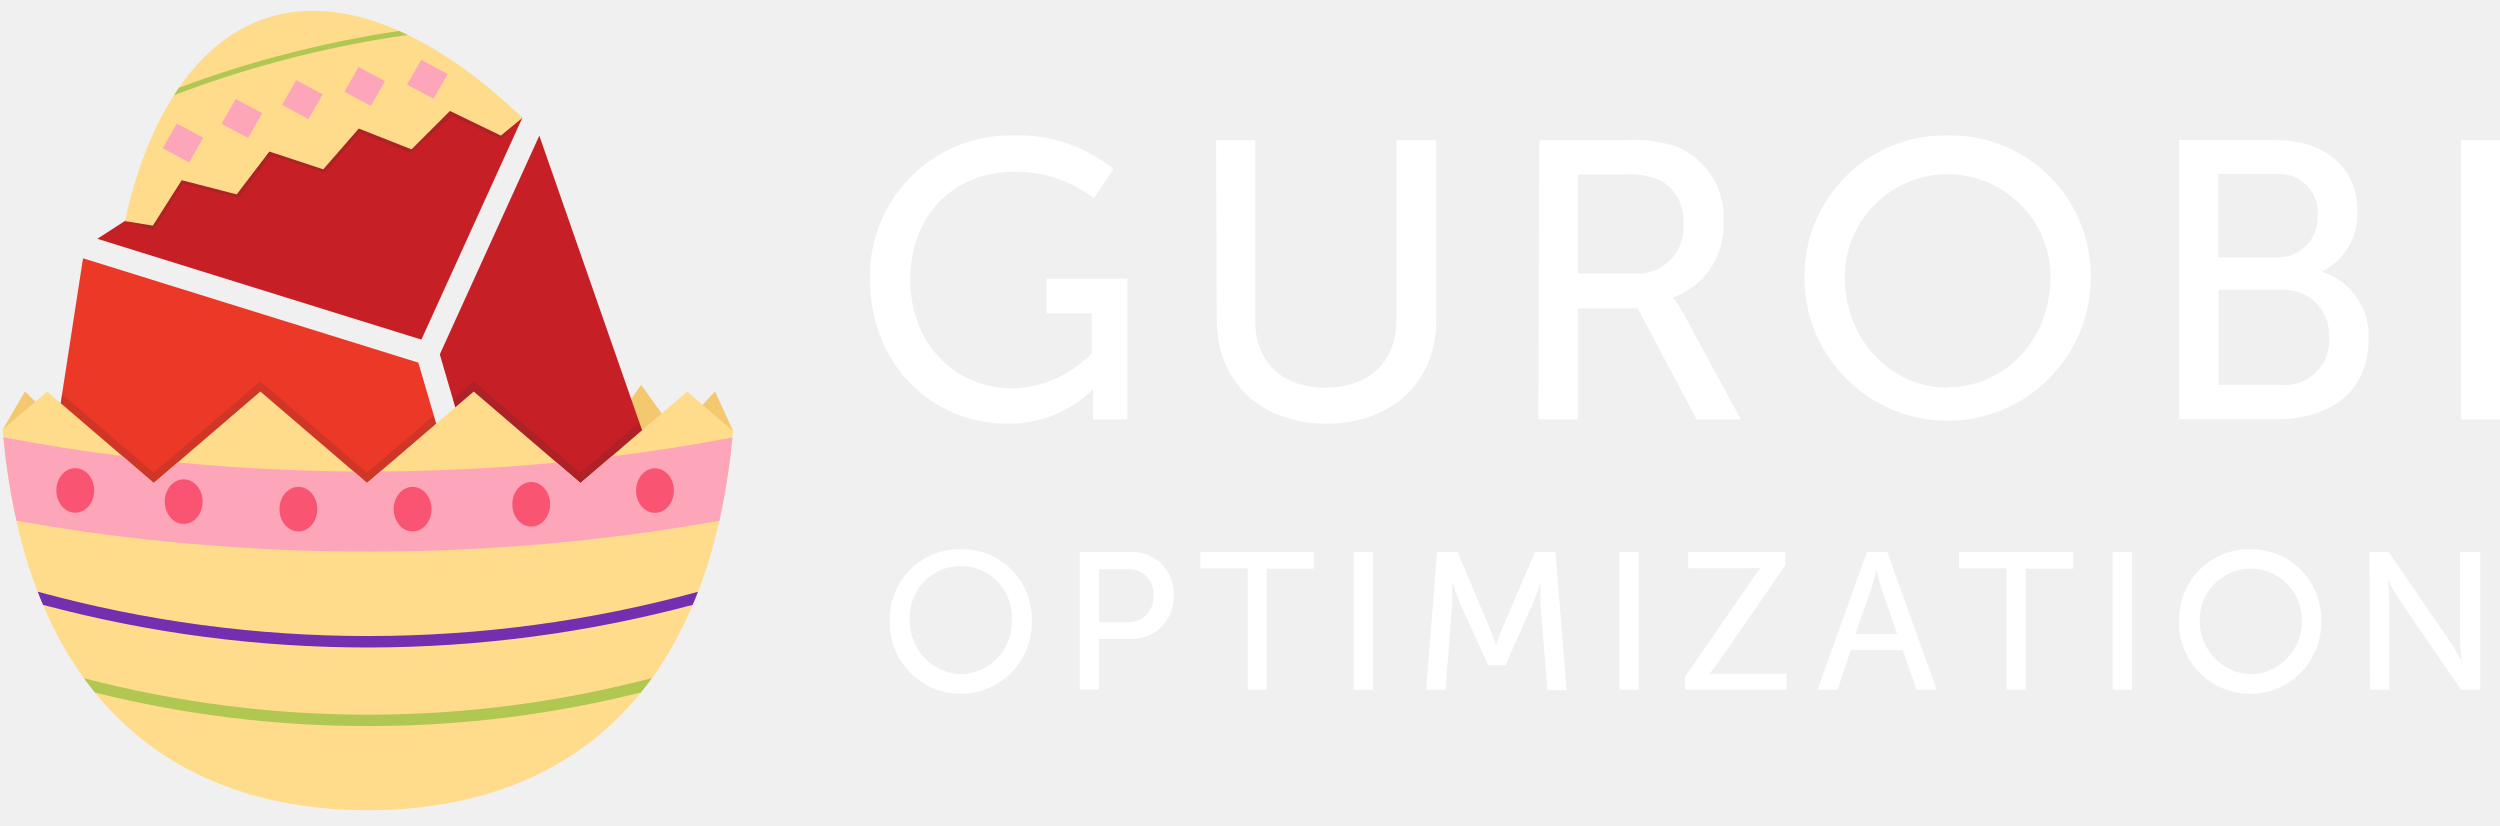
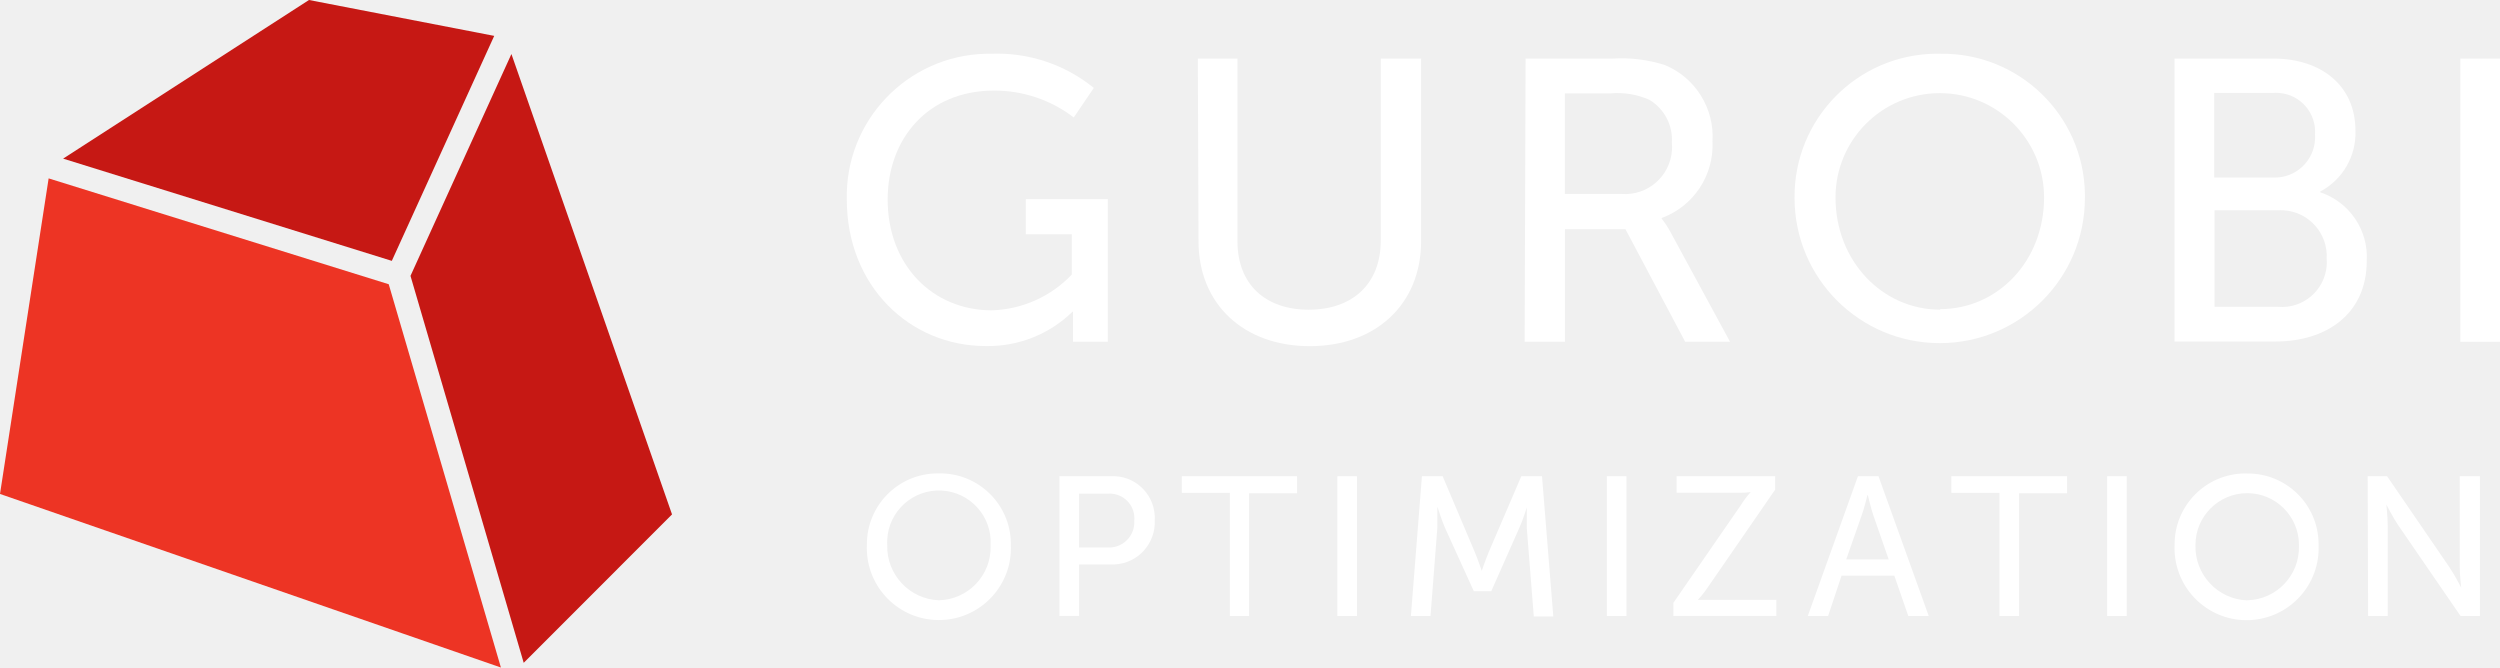
- <svg xmlns="http://www.w3.org/2000/svg" id="Layer_1" viewBox="0 0 484.83 160.06">
+ <svg xmlns="http://www.w3.org/2000/svg" id="Layer_2" viewBox="0 0 478.03 127.64">
  <defs>
-     <style>.cls-1,.cls-2{fill:#262626;}.cls-3{fill:#c62026;}.cls-2,.cls-4{opacity:.15;}.cls-5{fill:#ffdb8c;}.cls-6{fill:#f3c86e;}.cls-7{fill:#722fb0;}.cls-8{fill:#fda6b9;}.cls-9{fill:#fff;}.cls-10{fill:#b0c752;}.cls-11{fill:#f95472;}.cls-12{fill:#ec3826;}</style>
+     <style>.cls-1{fill:#ed3424;}.cls-2{fill:#fff;}.cls-3{fill:#c61814;}</style>
  </defs>
-   <polygon class="cls-6" points="142.15 83.53 138.66 75.92 131.1 84.03 124.32 74.64 115.51 87.42 142.15 83.53" />
-   <polygon class="cls-6" points="13.61 84.52 4.84 75.92 .52 83.31 13.61 84.52" />
-   <path class="cls-9" d="M186.34,130.76c5.59-.14,10.01-4.78,9.88-10.37v-.22c.28-5.46-3.92-10.11-9.38-10.39s-10.11,3.92-10.39,9.38c-.02.34-.02.67,0,1.01-.17,5.65,4.25,10.38,9.89,10.59M186.34,106.5c7.46-.13,13.62,5.82,13.75,13.28v.39c.33,7.6-5.57,14.03-13.17,14.36-7.6.33-14.03-5.57-14.36-13.17-.02-.4-.02-.79,0-1.19-.07-7.48,5.93-13.6,13.41-13.67h.36" />
-   <path class="cls-9" d="M218.55,120.66c2.66.18,4.96-1.84,5.14-4.5,0-.21,0-.43,0-.64.24-2.6-1.68-4.9-4.28-5.14-.29-.03-.57-.03-.86,0h-5.42v10.28h5.42ZM209.38,107.04h9.79c4.41-.25,8.18,3.13,8.43,7.53.02.28.02.56,0,.84.23,4.47-3.2,8.27-7.67,8.5-.25.01-.51.01-.76,0h-6.04v9.84h-3.75v-26.73.02Z" />
-   <path class="cls-9" d="M278.69,107.04h3.96l6.14,14.49c.62,1.49,1.34,3.6,1.34,3.6,0,0,.72-2.11,1.34-3.6l6.22-14.49h3.96l2.16,26.81h-3.73l-1.34-16.91v-3.93s-.8,2.57-1.44,3.93l-5.35,12.08h-3.34l-5.53-12.16c-.62-1.44-1.44-4.01-1.44-4.01v4.01l-1.31,16.91h-3.75l2.11-26.73h0Z" />
-   <path class="cls-9" d="M363.88,110.64s-.62,2.57-1.08,3.8l-2.98,8.51h8.12l-2.96-8.51c-.46-1.36-1.03-3.8-1.03-3.8h-.08,0ZM369.02,126.06h-10.1l-2.57,7.71h-3.88l9.59-26.73h3.93l9.61,26.73h-3.91l-2.67-7.71h0Z" />
-   <path class="cls-9" d="M436.49,130.76c5.59-.12,10.02-4.75,9.9-10.34v-.24c0-5.46-4.42-9.9-9.89-9.9s-9.9,4.42-9.9,9.89v.02c-.17,5.65,4.25,10.38,9.89,10.59M436.49,106.52c7.47-.07,13.58,5.92,13.65,13.39v.28c.33,7.6-5.57,14.03-13.17,14.36s-14.03-5.57-14.36-13.17c-.02-.4-.02-.79,0-1.19-.07-7.48,5.93-13.6,13.41-13.68h.47" />
-   <path class="cls-9" d="M459.51,107.04h3.73l11.93,17.42c.98,1.44,2.24,3.88,2.24,3.88,0,0-.28-2.42-.28-3.88v-17.42h3.86v26.73h-3.7l-11.95-17.4c-1-1.49-2.24-3.91-2.24-3.91,0,0,.26,2.39.26,3.91v17.4h-3.75l-.08-26.73h-.02Z" />
-   <path class="cls-9" d="M196.29,26.26c7.13-.29,14.12,2.03,19.66,6.53l-3.83,5.65c-4.37-3.35-9.73-5.16-15.24-5.14-12.7,0-20.35,9.25-20.35,20.82,0,12.54,8.58,21.2,19.92,21.2,5.8-.18,11.29-2.63,15.29-6.84v-7.71h-8.79v-6.71h15.68v27.27h-6.66v-5.76h-.08c-4.43,4.33-10.41,6.7-16.6,6.58-14.55,0-26.57-11.49-26.57-28.01-.36-15.04,11.55-27.52,26.59-27.88h.99" />
-   <path class="cls-9" d="M235.84,27.19h7.58v34.92c0,8.25,5.35,13.08,13.62,13.08s13.78-4.83,13.78-13.24V27.19h7.71v34.92c0,12-8.64,20.05-21.28,20.05s-21.28-8.04-21.28-20.05l-.13-34.93h0Z" />
-   <path class="cls-9" d="M316.9,53.07c4.96.35,9.25-3.39,9.6-8.35.03-.48.03-.97-.02-1.45.22-3.32-1.44-6.48-4.29-8.2-2.33-1.04-4.89-1.47-7.43-1.23h-8.74v19.22h10.88ZM298.5,27.19h16.55c3.41-.23,6.84.19,10.1,1.23,5.85,2.43,9.5,8.31,9.1,14.62.3,6.47-3.63,12.39-9.71,14.62v.15c.61.76,1.15,1.58,1.62,2.44l11.44,21.07h-8.58l-11.41-21.51h-11.57v21.51h-7.71l.18-54.15v.02Z" />
-   <path class="cls-9" d="M377.76,75.09c11.03,0,19.89-9.18,19.89-21.36,0-11.01-8.93-19.94-19.94-19.94s-19.94,8.93-19.94,19.94c0,12.18,8.97,21.46,20,21.46v-.1h0ZM377.76,26.26c15.04-.26,27.45,11.73,27.7,26.77v.8c0,15.33-12.43,27.76-27.76,27.76s-27.76-12.43-27.76-27.76c-.14-15.09,11.97-27.44,27.06-27.58h.75" />
-   <path class="cls-9" d="M442.42,74.65c4.72.4,8.87-3.11,9.27-7.84.04-.44.04-.89,0-1.34.28-4.85-3.42-9-8.27-9.28-.36-.02-.73-.02-1.09,0h-12.08v18.45h12.17ZM441.49,49.93c4.26.15,7.83-3.18,7.98-7.43,0-.26,0-.51-.01-.77.3-4.11-2.78-7.68-6.89-7.98-.4-.03-.81-.03-1.21,0h-11.18v16.17h11.31ZM422.6,27.18h18.89c9.12,0,15.7,5.14,15.7,13.78.18,4.85-2.44,9.38-6.73,11.64v.15c5.58,1.86,9.23,7.23,8.89,13.11,0,10.28-7.89,15.42-17.4,15.42h-19.35V27.19h0Z" />
-   <polygon class="cls-12" points="16.1 50.09 13.16 69.14 6.8 110.43 83.83 137.12 102.58 143.62 81.13 70.33 16.1 50.09" />
-   <polygon class="cls-3" points="104.59 26.31 85.29 68.73 106.94 142.72 135.3 114.34 104.59 26.31" />
-   <polygon class="cls-9" points="241.96 110.22 232.78 110.22 232.78 107.04 254.81 107.04 254.81 110.3 245.64 110.3 245.64 133.77 241.96 133.77 241.96 110.22" />
-   <rect class="cls-9" x="262.52" y="107.04" width="3.75" height="26.73" />
-   <rect class="cls-9" x="314.05" y="107.04" width="3.75" height="26.73" />
-   <path class="cls-9" d="M326.77,131.25l12.85-18.61c.57-.91,1.21-1.77,1.93-2.57-.66.1-1.33.14-2,.13h-12.16v-3.16h18.84v2.57l-12.85,18.63c-.58.86-1.22,1.68-1.93,2.44h15.01v3.08h-19.69v-2.52h0Z" />
-   <polygon class="cls-9" points="389.12 110.22 379.92 110.22 379.92 107.04 402.05 107.04 402.05 110.3 392.87 110.3 392.87 133.77 389.12 133.77 389.12 110.22" />
-   <rect class="cls-9" x="409.71" y="107.04" width="3.75" height="26.73" />
-   <rect class="cls-9" x="477.25" y="27.19" width="7.58" height="54.15" />
-   <path class="cls-9" d="M477.13,124.46v-17.42h3.86v26.73" />
-   <polygon class="cls-3" points="101.3 22.84 52.14 15.98 28.88 39.85 18.87 46.31 81.72 65.86 101.3 22.84" />
-   <g class="cls-4">
-     <polygon class="cls-1" points="62.27 24.13 47.09 28.86 32.48 33.95 24.22 42.88 29.77 44.63 35.49 35.59 46.24 38.39 52.6 30.13 63.04 33.55 69.74 25.64 79.55 29.69 87.64 22.48 97.06 27.04 101.3 22.88 86.98 20.45 62.27 24.13" />
+   <g id="Layer_2-2">
+     <path class="cls-2" d="m179.54,114.78c5.59-.14,10.01-4.78,9.88-10.37,0-.07,0-.15,0-.22.28-5.46-3.92-10.11-9.38-10.39-5.46-.28-10.11,3.92-10.39,9.38-.02.34-.02.67,0,1.01-.17,5.65,4.25,10.38,9.89,10.59m0-24.26c7.46-.13,13.62,5.82,13.75,13.28,0,.13,0,.26,0,.39.33,7.6-5.57,14.03-13.17,14.36-7.6.33-14.03-5.57-14.36-13.17-.02-.4-.02-.79,0-1.19-.07-7.48,5.93-13.6,13.41-13.67.12,0,.24,0,.36,0" />
+     <path class="cls-2" d="m211.75,104.68c2.66.18,4.96-1.84,5.14-4.5.01-.21.01-.43,0-.64.24-2.6-1.68-4.9-4.28-5.14-.29-.03-.57-.03-.86,0h-5.42v10.28h5.42Zm-9.17-13.62h9.79c4.41-.25,8.18,3.13,8.43,7.53.02.28.02.56,0,.84.23,4.47-3.2,8.27-7.67,8.5-.25.01-.51.01-.76,0h-6.04v9.84h-3.75v-26.73Z" />
+     <polygon class="cls-2" points="235.16 94.24 225.98 94.24 225.98 91.06 248.01 91.06 248.01 94.32 238.84 94.32 238.84 117.79 235.16 117.79 235.16 94.24" />
+     <rect class="cls-2" x="255.72" y="91.06" width="3.75" height="26.73" />
+     <path class="cls-2" d="m271.89,91.06h3.96l6.14,14.49c.62,1.49,1.34,3.6,1.34,3.6,0,0,.72-2.11,1.34-3.6l6.22-14.49h3.96l2.16,26.81h-3.73l-1.34-16.91v-3.93s-.8,2.57-1.44,3.93l-5.35,12.08h-3.34l-5.53-12.16c-.62-1.44-1.44-4.01-1.44-4.01v4.01l-1.31,16.91h-3.75l2.11-26.73Z" />
+     <rect class="cls-2" x="307.25" y="91.06" width="3.75" height="26.73" />
+     <path class="cls-2" d="m319.97,115.27l12.85-18.61c.57-.91,1.21-1.77,1.93-2.57-.66.1-1.33.14-2,.13h-12.16v-3.16h18.84v2.57l-12.85,18.63c-.58.86-1.22,1.68-1.93,2.44h15.01v3.08h-19.69v-2.52Z" />
+     <path class="cls-2" d="m357.08,94.66s-.62,2.57-1.08,3.8l-2.98,8.51h8.12l-2.96-8.51c-.46-1.36-1.03-3.8-1.03-3.8h-.08Zm5.14,15.42h-10.1l-2.57,7.71h-3.88l9.59-26.73h3.93l9.61,26.73h-3.91l-2.67-7.71Z" />
+     <polygon class="cls-2" points="382.32 94.24 373.12 94.24 373.12 91.06 395.25 91.06 395.25 94.32 386.07 94.32 386.07 117.79 382.32 117.79 382.32 94.24" />
+     <rect class="cls-2" x="402.91" y="91.06" width="3.75" height="26.73" />
+     <path class="cls-2" d="m429.69,114.78c5.59-.12,10.02-4.75,9.9-10.34,0-.08,0-.16,0-.24,0-5.46-4.42-9.9-9.89-9.9-5.46,0-9.9,4.42-9.9,9.89v.02c-.17,5.65,4.25,10.38,9.89,10.59m0-24.26c7.47-.07,13.58,5.92,13.65,13.39,0,.1,0,.19,0,.28.33,7.6-5.57,14.03-13.17,14.36-7.6.33-14.03-5.57-14.36-13.17-.02-.4-.02-.79,0-1.19-.07-7.48,5.93-13.6,13.41-13.68.16,0,.31,0,.47,0" />
+     <path class="cls-2" d="m452.71,91.06h3.73l11.93,17.42c.98,1.44,2.24,3.88,2.24,3.88,0,0-.28-2.42-.28-3.88v-17.42h3.86v26.73h-3.7l-11.95-17.4c-1-1.49-2.24-3.91-2.24-3.91,0,0,.26,2.39.26,3.91v17.4h-3.75l-.08-26.73Z" />
+     <path class="cls-2" d="m189.49,10.28c7.13-.29,14.12,2.03,19.66,6.53l-3.83,5.65c-4.37-3.35-9.73-5.16-15.24-5.14-12.7,0-20.35,9.25-20.35,20.82,0,12.54,8.58,21.2,19.92,21.2,5.8-.18,11.29-2.63,15.29-6.84v-7.71h-8.79v-6.71h15.68v27.27h-6.66v-5.76h-.08c-4.43,4.33-10.41,6.7-16.6,6.58-14.55,0-26.57-11.49-26.57-28.01-.36-15.04,11.55-27.52,26.59-27.88.33,0,.66,0,.99,0" />
+     <path class="cls-2" d="m229.04,11.21h7.58v34.93c0,8.25,5.35,13.08,13.62,13.08s13.78-4.83,13.78-13.24V11.21h7.71v34.93c0,12-8.64,20.05-21.28,20.05s-21.28-8.04-21.28-20.05l-.13-34.93Z" />
+     <path class="cls-2" d="m310.1,37.09c4.96.35,9.25-3.39,9.6-8.35.03-.48.03-.97-.02-1.45.22-3.32-1.44-6.48-4.29-8.2-2.33-1.04-4.89-1.47-7.43-1.23h-8.74v19.22h10.87Zm-18.4-25.88h16.55c3.41-.23,6.84.19,10.1,1.23,5.85,2.43,9.5,8.31,9.1,14.62.3,6.47-3.63,12.39-9.71,14.62v.15c.61.76,1.15,1.58,1.62,2.44l11.44,21.07h-8.58l-11.41-21.51h-11.57v21.51h-7.71l.18-54.15Z" />
+     <path class="cls-2" d="m370.96,59.11c11.03,0,19.89-9.18,19.89-21.36,0-11.01-8.93-19.94-19.94-19.94s-19.94,8.93-19.94,19.94c0,12.18,8.97,21.46,20,21.46v-.1Zm0-48.83c15.04-.26,27.45,11.73,27.7,26.77,0,.27,0,.53,0,.8,0,15.33-12.43,27.76-27.76,27.76s-27.76-12.43-27.76-27.76c-.14-15.09,11.97-27.44,27.06-27.58.25,0,.5,0,.75,0" />
+     <path class="cls-2" d="m435.62,58.67c4.72.4,8.87-3.11,9.27-7.84.04-.44.04-.89,0-1.34.28-4.85-3.42-9-8.27-9.28-.36-.02-.73-.02-1.09,0h-12.08v18.45h12.16Zm-.93-24.72c4.26.15,7.83-3.18,7.98-7.43,0-.26,0-.51-.01-.77.3-4.11-2.78-7.68-6.89-7.98-.4-.03-.81-.03-1.21,0h-11.18v16.17h11.31Zm-18.89-22.75h18.89c9.12,0,15.7,5.14,15.7,13.78.18,4.85-2.44,9.38-6.73,11.64v.15c5.58,1.86,9.23,7.23,8.89,13.11,0,10.28-7.89,15.42-17.4,15.42h-19.35V11.21Z" />
+     <rect class="cls-2" x="470.45" y="11.21" width="7.58" height="54.15" />
+     <polygon class="cls-3" points="94.5 6.86 59.08 0 12.07 30.33 74.92 49.88 94.5 6.86" />
+     <polygon class="cls-1" points="9.3 34.11 6.36 53.16 0 94.45 77.03 121.14 95.78 127.64 74.33 54.35 9.3 34.11" />
+     <polygon class="cls-3" points="97.79 10.33 78.49 52.75 100.14 126.74 128.5 98.36 97.79 10.33" />
  </g>
-   <path class="cls-5" d="M53.3,3.02c-7.54,1.97-13.75,6.96-18.6,13.98-.33.47-.65.96-.96,1.46-4.32,6.73-7.49,15.15-9.51,24.42l5.41.88,5.6-8.81,10.66,2.75,6.34-8.31,10.45,3.45,6.89-7.91,10.23,4.04,7.45-7.45,9.88,4.78,4.16-3.43c-7.1-6.88-14.67-12.47-22.23-16.11-.56-.27-1.13-.53-1.69-.78-8.26-3.66-16.49-4.94-24.08-2.96Z" />
-   <path class="cls-10" d="M54.06,10.83c-6.59,1.76-13.05,3.82-19.36,6.18-.33.47-.65.96-.96,1.46,6.71-2.57,13.6-4.78,20.63-6.67,8.13-2.16,16.38-3.84,24.7-5.03-.56-.27-1.13-.53-1.69-.78-7.45,1.12-14.84,2.63-22.14,4.54l-1.18.31Z" />
-   <polygon class="cls-8" points="59.83 23.11 62.57 18.3 57.44 15.54 54.7 20.35 59.83 23.11" />
-   <polygon class="cls-8" points="71.93 20.55 74.66 15.74 69.53 12.98 66.8 17.79 71.93 20.55" />
-   <polygon class="cls-8" points="84.07 19.16 86.81 14.35 81.68 11.59 78.94 16.4 84.07 19.16" />
-   <polygon class="cls-8" points="48.11 26.76 50.84 21.95 45.72 19.19 42.98 24 48.11 26.76" />
-   <polygon class="cls-8" points="36.69 31.51 39.42 26.7 34.29 23.95 31.56 28.75 36.69 31.51" />
-   <polygon class="cls-2" points="71.18 91.69 50.49 73.95 29.81 91.69 12.04 76.44 8.89 96.88 89.09 97.51 84.13 80.58 71.18 91.69" />
-   <polygon class="cls-2" points="123.99 81.91 112.57 91.69 91.87 73.95 87.83 77.41 93.72 97.55 129.54 97.84 123.99 81.91" />
-   <path class="cls-5" d="M112.57,93.67l-4.64-3.97-16.06-13.77-18.09,15.5-2.61,2.24-2.59-2.24-18.09-15.5-16.02,13.75-4.66,3.99-6.07-5.21-14.61-12.53-8.61,7.39c0,.18.02.33.04.51.04.33.06.64.09.98.54,5.79,1.41,11.18,2.54,16.19.09.38.17.75.26,1.13.15.69.3,1.35.49,2,.66,2.64,1.41,5.15,2.24,7.56.11.35.24.69.36,1.02.24.71.51,1.4.79,2.06.32.87.66,1.73,1.03,2.55.88,2.13,1.84,4.15,2.88,6.1.13.29.28.55.43.82,1.43,2.62,2.95,5.03,4.63,7.3.68.95,1.39,1.91,2.14,2.79.08.11.15.2.23.29.53.69,1.09,1.33,1.65,1.95,6.94,7.72,15.32,13.06,24.67,16.34.66.24,1.33.47,2.01.69,7.6,2.39,15.79,3.53,24.35,3.53,1.65,0,3.29-.04,4.93-.13.86-.04,1.71-.11,2.58-.18.51-.04,1.02-.09,1.52-.13,1.07-.11,2.14-.24,3.21-.4,8.29-1.13,16.09-3.53,23.14-7.36.56-.31,1.13-.62,1.69-.95,5.1-2.99,9.78-6.76,13.93-11.4.58-.62,1.13-1.26,1.67-1.95.08-.11.17-.2.24-.31.75-.89,1.47-1.82,2.16-2.79,1.24-1.71,2.41-3.5,3.52-5.41.19-.31.38-.64.56-.98,1.37-2.44,2.65-5.03,3.82-7.81.36-.82.7-1.66,1.02-2.53.13-.33.26-.69.39-1.02h.02c.09-.29.21-.6.32-.89,1.34-3.7,2.48-7.65,3.42-11.89.66-2.91,1.22-5.94,1.67-9.11.11-.71.21-1.44.3-2.17.23-1.6.39-3.22.56-4.88.04-.33.06-.67.09-1,0-.09.02-.2.02-.29l-8.87-7.61-14.68,12.6-6.02,5.15Z" />
-   <path class="cls-8" d="M107.93,89.7c-11.3,1.09-22.69,1.66-34.14,1.73l-2.61,2.24-2.59-2.24c-11.45-.07-22.83-.67-34.11-1.75l-4.66,3.99-6.07-5.21c-7.76-.98-15.46-2.2-23.09-3.66.54,5.79,1.41,11.18,2.54,16.19,22.37,3.97,45.22,5.99,68.23,5.99h.43c22.83-.02,45.48-2.04,67.65-5.99.66-2.91,1.22-5.94,1.67-9.11.11-.71.21-1.44.3-2.17.23-1.6.39-3.22.56-4.88-7.76,1.49-15.59,2.71-23.45,3.7l-6.02,5.15-4.64-3.97Z" />
-   <path class="cls-10" d="M16.29,131.52c.68.95,1.39,1.91,2.14,2.79,17.35,4.32,35.06,6.5,52.91,6.5h.36c17.71-.02,35.31-2.2,52.57-6.52.75-.89,1.47-1.82,2.16-2.79-17.95,4.7-36.27,7.07-54.73,7.1h-.36c-18.58,0-37-2.37-55.05-7.07Z" />
-   <path class="cls-7" d="M7.32,114.75c.32.87.66,1.73,1.03,2.55,20.57,5.5,41.68,8.27,62.99,8.27h.36c21.19-.04,42.17-2.82,62.63-8.27.36-.82.7-1.66,1.02-2.53-20.78,5.68-42.12,8.54-63.64,8.58h-.36c-21.66,0-43.15-2.88-64.02-8.6Z" />
-   <path class="cls-11" d="M10.93,95.11c0,2.39,1.64,4.32,3.67,4.32s3.67-1.94,3.67-4.32-1.64-4.32-3.67-4.32-3.67,1.94-3.67,4.32Z" />
-   <path class="cls-11" d="M31.95,97.28c0,2.39,1.64,4.32,3.67,4.32s3.67-1.94,3.67-4.32-1.64-4.32-3.67-4.32-3.67,1.94-3.67,4.32Z" />
-   <path class="cls-11" d="M99.35,97.8c0,2.39,1.64,4.32,3.67,4.32s3.67-1.94,3.67-4.32-1.64-4.32-3.67-4.32-3.67,1.94-3.67,4.32Z" />
-   <path class="cls-11" d="M123.35,95.14c0,2.39,1.64,4.32,3.67,4.32s3.67-1.94,3.67-4.32-1.64-4.32-3.67-4.32-3.67,1.94-3.67,4.32Z" />
-   <path class="cls-11" d="M54.2,98.74c0,2.39,1.64,4.32,3.67,4.32s3.67-1.94,3.67-4.32-1.64-4.32-3.67-4.32-3.67,1.94-3.67,4.32Z" />
-   <path class="cls-11" d="M76.35,98.74c0,2.39,1.64,4.32,3.67,4.32s3.67-1.94,3.67-4.32-1.64-4.32-3.67-4.32-3.67,1.94-3.67,4.32Z" />
</svg>
